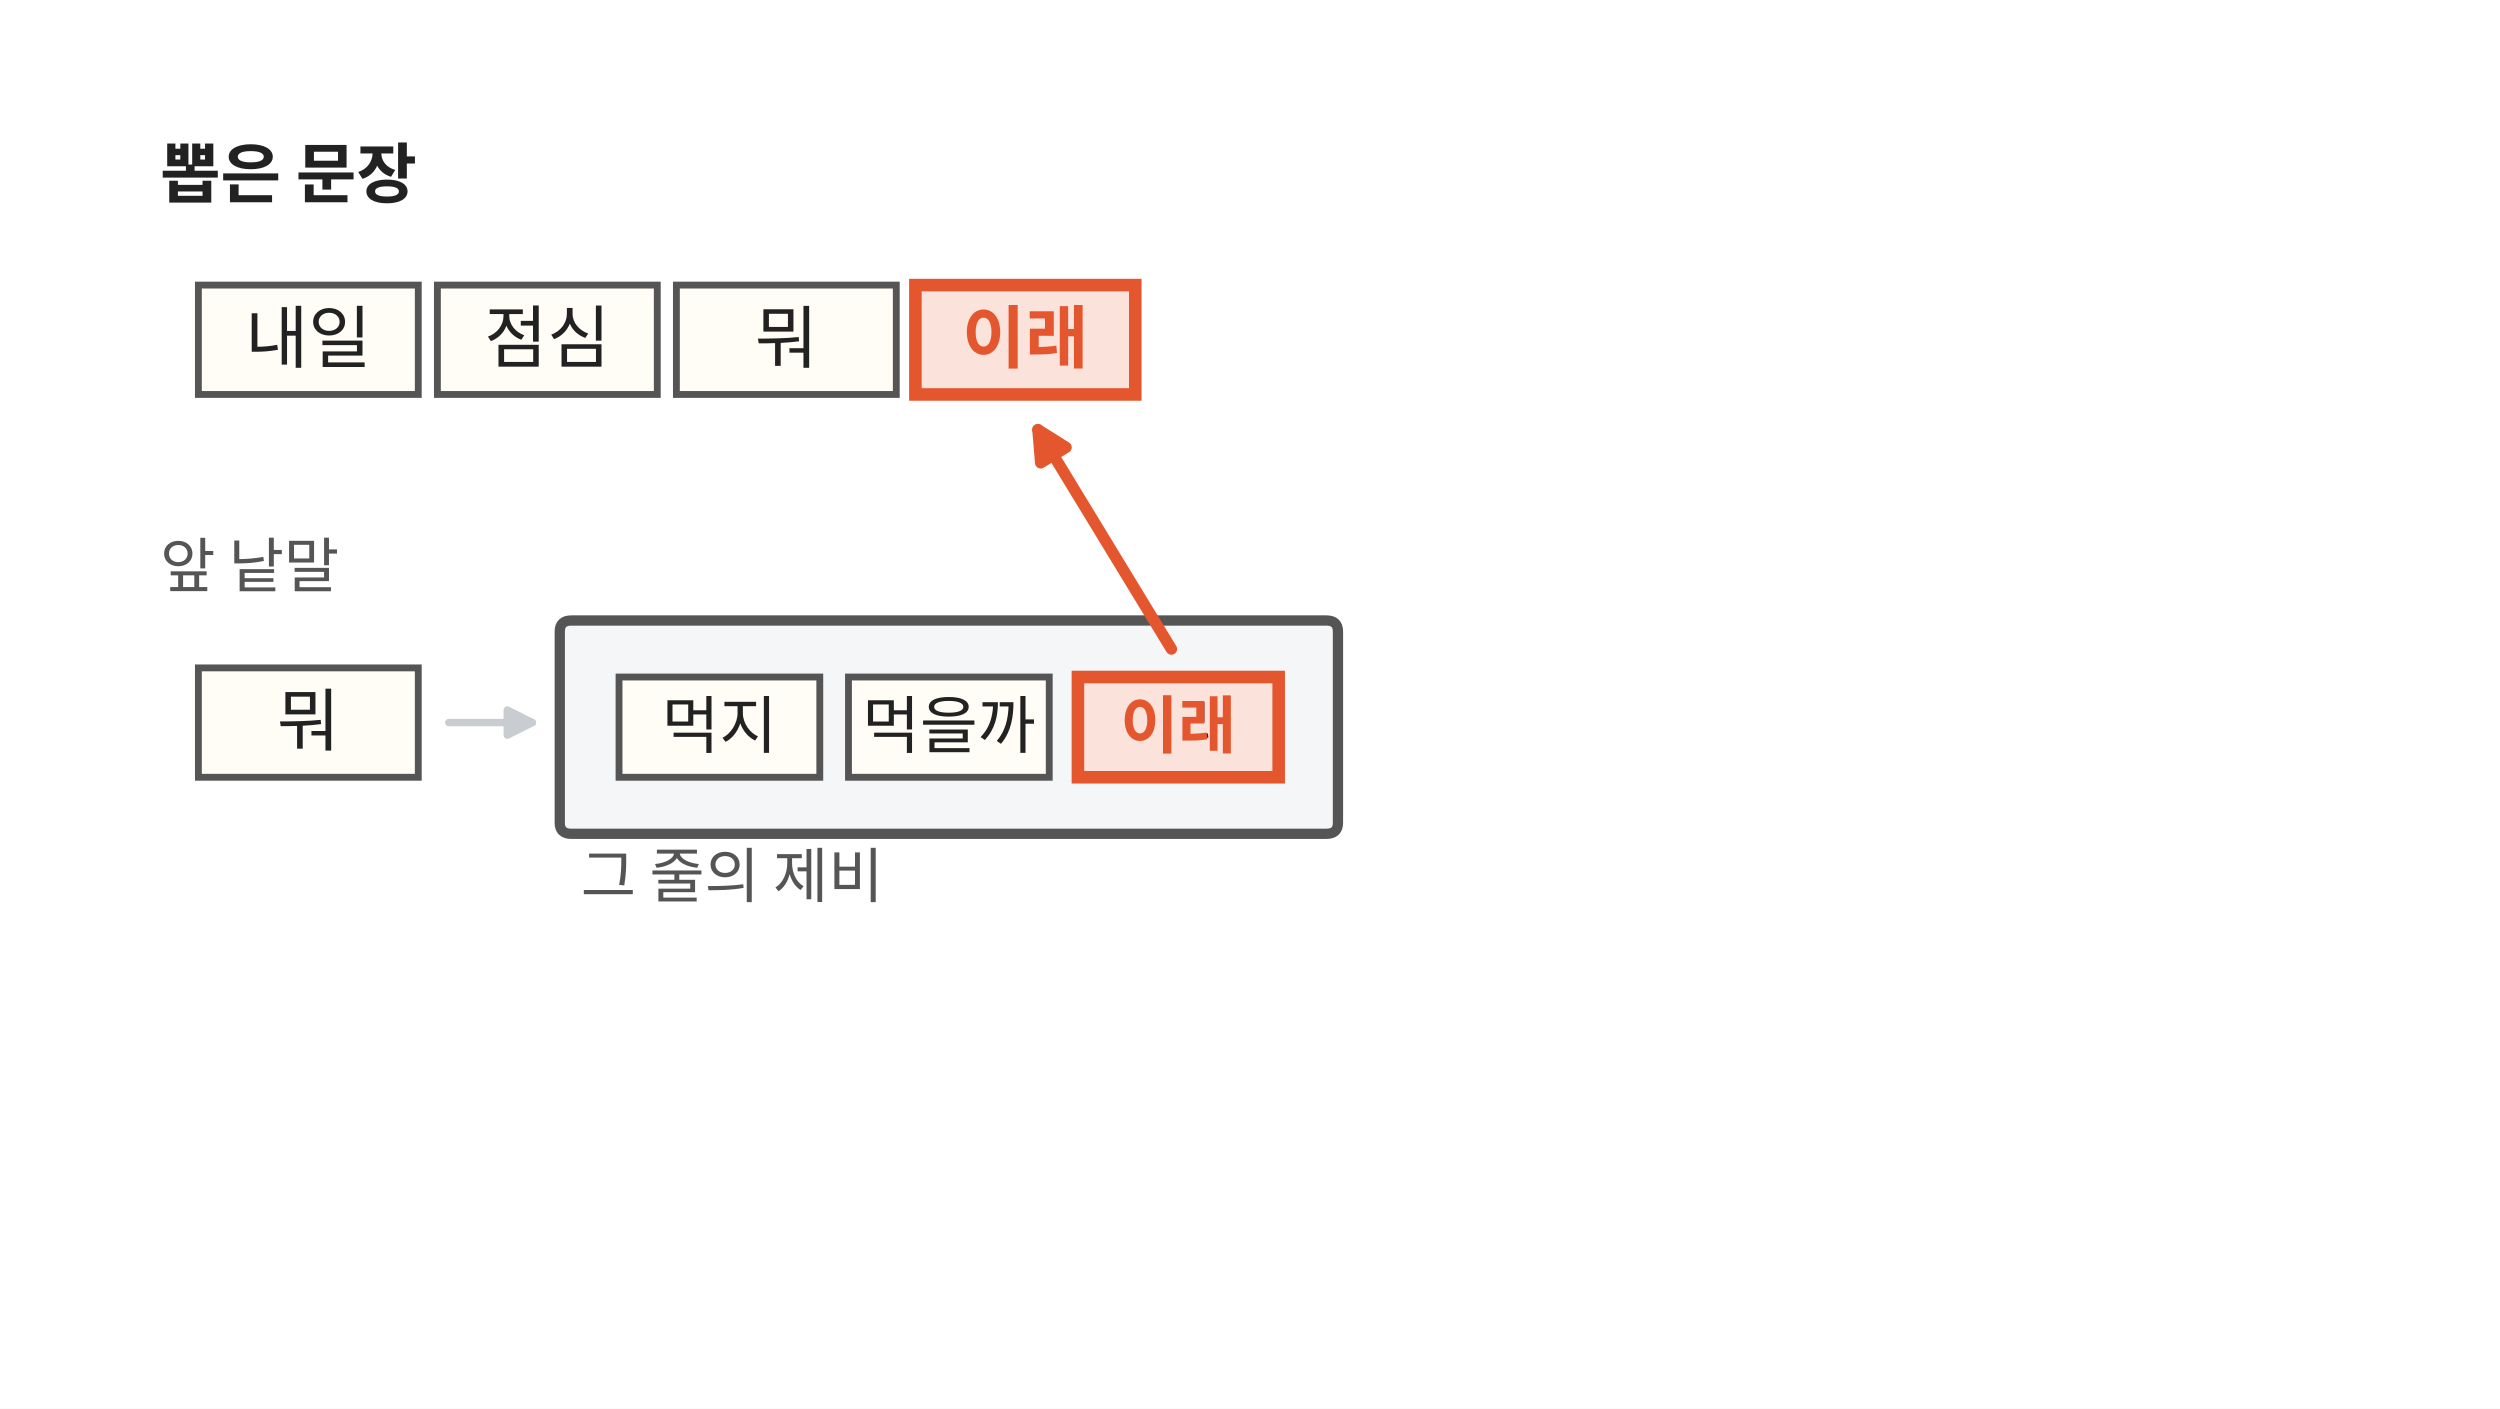
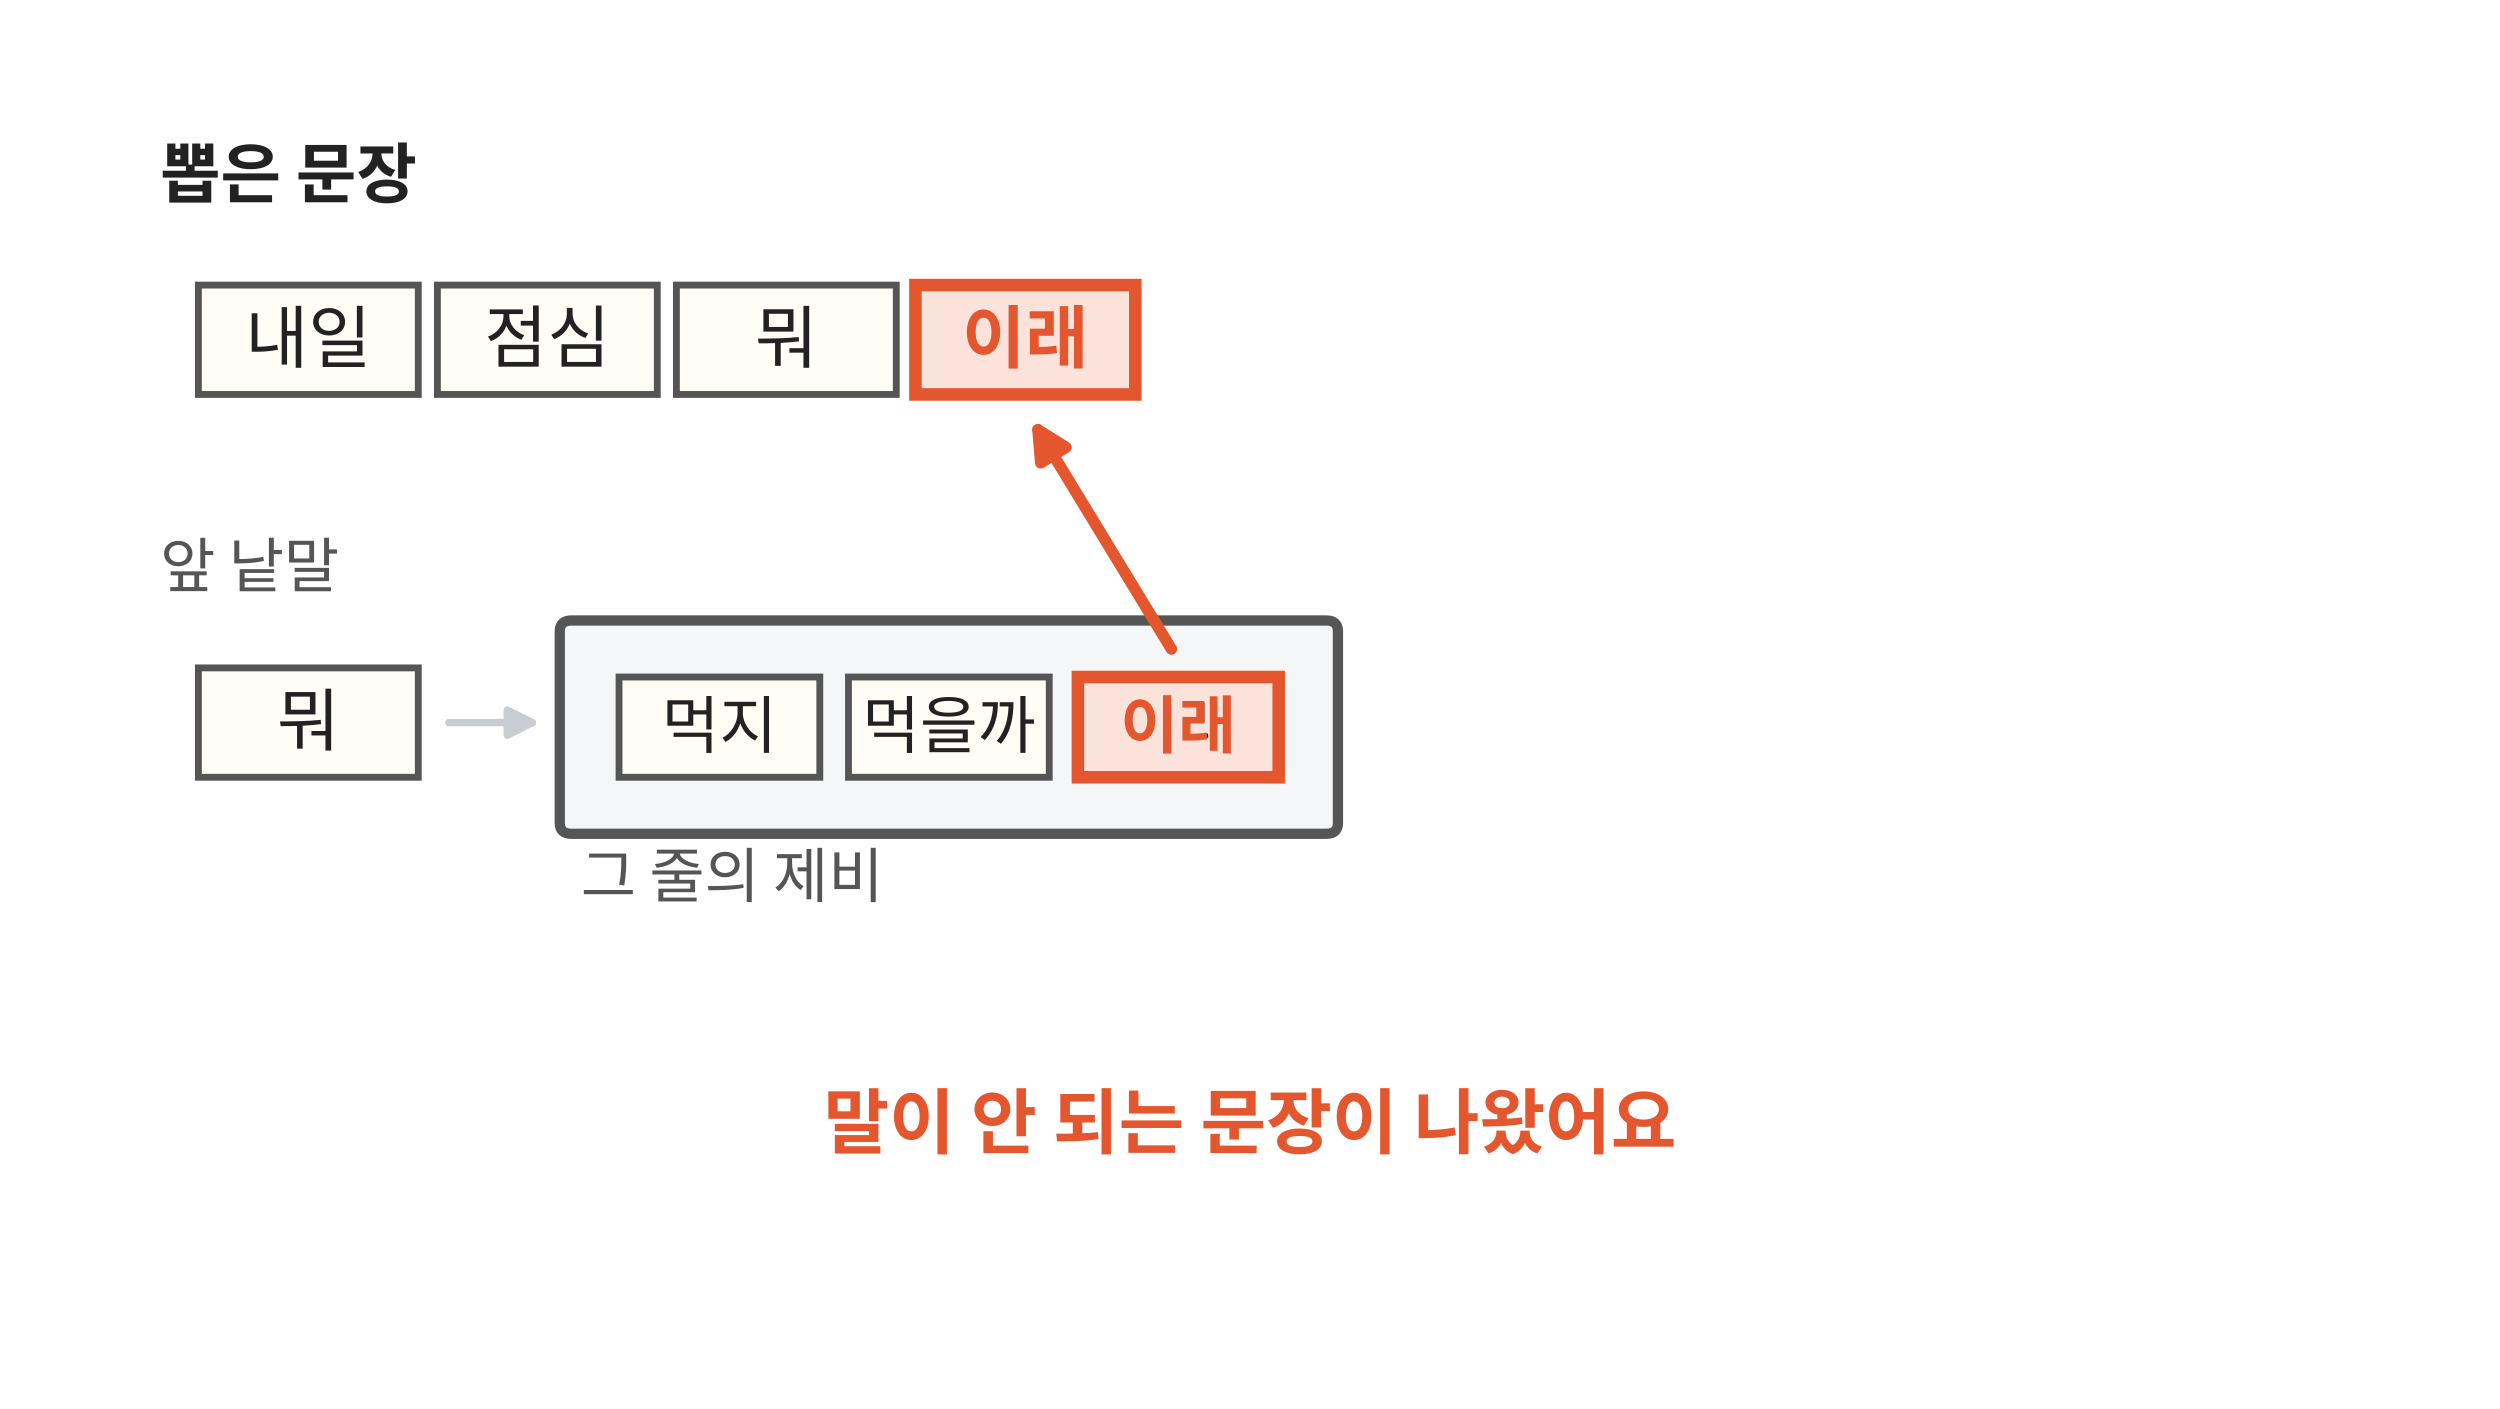
<svg xmlns="http://www.w3.org/2000/svg" width="437.76pt" height="246.672pt" viewBox="0 0 437.76 246.672" version="1.1">
  <defs>
    <style type="text/css">*{stroke-linejoin: round; stroke-linecap: butt}</style>
  </defs>
  <g id="figure_1">
    <g id="patch_1">
      <path d="M 0 246.672  L 437.76 246.672  L 437.76 0  L 0 0  z " style="fill: #ffffff" />
    </g>
    <g id="axes_1">
      <g id="patch_2">
-         <path d="M 18 228.672  L 419.76 228.672  L 419.76 18  L 18 18  L 18 228.672  z " clip-path="url(#p97d85a1f52)" style="fill: none" />
+         <path d="M 18 228.672  L 419.76 228.672  L 419.76 18  L 18 18  L 18 228.672  z " clip-path="url(#pb53a95d3e0)" style="fill: none" />
      </g>
      <g id="patch_3">
-         <path d="M 34.74 69.072  L 73.242 69.072  L 73.242 49.92  L 34.74 49.92  z " clip-path="url(#p97d85a1f52)" style="fill: #fffdf5; stroke: #555555; stroke-width: 1.2; stroke-linejoin: miter" />
+         <path d="M 34.74 69.072  L 73.242 69.072  L 73.242 49.92  L 34.74 49.92  z " clip-path="url(#pb53a95d3e0)" style="fill: #fffdf5; stroke: #555555; stroke-width: 1.2; stroke-linejoin: miter" />
      </g>
      <g id="patch_4">
-         <path d="M 76.59 69.072  L 115.092 69.072  L 115.092 49.92  L 76.59 49.92  z " clip-path="url(#p97d85a1f52)" style="fill: #fffdf5; stroke: #555555; stroke-width: 1.2; stroke-linejoin: miter" />
+         <path d="M 76.59 69.072  L 115.092 69.072  L 115.092 49.92  L 76.59 49.92  z " clip-path="url(#pb53a95d3e0)" style="fill: #fffdf5; stroke: #555555; stroke-width: 1.2; stroke-linejoin: miter" />
      </g>
      <g id="patch_5">
-         <path d="M 118.44 69.072  L 156.942 69.072  L 156.942 49.92  L 118.44 49.92  z " clip-path="url(#p97d85a1f52)" style="fill: #fffdf5; stroke: #555555; stroke-width: 1.2; stroke-linejoin: miter" />
+         <path d="M 118.44 69.072  L 156.942 69.072  L 156.942 49.92  L 118.44 49.92  z " clip-path="url(#pb53a95d3e0)" style="fill: #fffdf5; stroke: #555555; stroke-width: 1.2; stroke-linejoin: miter" />
      </g>
      <g id="patch_6">
-         <path d="M 160.29 69.072  L 198.792 69.072  L 198.792 49.92  L 160.29 49.92  z " clip-path="url(#p97d85a1f52)" style="fill: #fbe3dc; stroke: #e4572e; stroke-width: 2.2; stroke-linejoin: miter" />
+         <path d="M 160.29 69.072  L 198.792 69.072  L 198.792 49.92  L 160.29 49.92  z " clip-path="url(#pb53a95d3e0)" style="fill: #fbe3dc; stroke: #e4572e; stroke-width: 2.2; stroke-linejoin: miter" />
      </g>
      <g id="patch_7">
-         <path d="M 34.74 136.104  L 73.242 136.104  L 73.242 116.952  L 34.74 116.952  z " clip-path="url(#p97d85a1f52)" style="fill: #fffdf5; stroke: #555555; stroke-width: 1.2; stroke-linejoin: miter" />
+         <path d="M 34.74 136.104  L 73.242 136.104  L 73.242 116.952  L 34.74 116.952  z " clip-path="url(#pb53a95d3e0)" style="fill: #fffdf5; stroke: #555555; stroke-width: 1.2; stroke-linejoin: miter" />
      </g>
      <g id="patch_8">
-         <path d="M 78.586 126.528  Q 86.632 126.528 93.224 126.528  " clip-path="url(#p97d85a1f52)" style="fill: none; stroke: #c9ccd1; stroke-width: 1.3; stroke-linecap: round" />
-         <path d="M 88.824 124.328  L 93.224 126.528  L 88.824 128.728  z " clip-path="url(#p97d85a1f52)" style="fill: #c9ccd1; stroke: #c9ccd1; stroke-width: 1.3; stroke-linecap: round" />
+         <path d="M 78.586 126.528  Q 86.632 126.528 93.224 126.528  " clip-path="url(#pb53a95d3e0)" style="fill: none; stroke: #c9ccd1; stroke-width: 1.3; stroke-linecap: round" />
+         <path d="M 88.824 124.328  L 93.224 126.528  L 88.824 128.728  z " clip-path="url(#pb53a95d3e0)" style="fill: #c9ccd1; stroke: #c9ccd1; stroke-width: 1.3; stroke-linecap: round" />
      </g>
      <g id="patch_9">
-         <path d="M 100.026 145.999  L 232.272 145.999  Q 234.281 145.999 234.281 144.084  L 234.281 110.568  Q 234.281 108.653 232.272 108.653  L 100.026 108.653  Q 98.017 108.653 98.017 110.568  L 98.017 144.084  Q 98.017 145.999 100.026 145.999  z " clip-path="url(#p97d85a1f52)" style="fill: #f4f6f8; stroke: #555555; stroke-width: 1.8; stroke-linejoin: miter" />
+         <path d="M 100.026 145.999  L 232.272 145.999  Q 234.281 145.999 234.281 144.084  L 234.281 110.568  Q 234.281 108.653 232.272 108.653  L 100.026 108.653  Q 98.017 108.653 98.017 110.568  L 98.017 144.084  Q 98.017 145.999 100.026 145.999  z " clip-path="url(#pb53a95d3e0)" style="fill: #f4f6f8; stroke: #555555; stroke-width: 1.8; stroke-linejoin: miter" />
      </g>
      <g id="patch_10">
-         <path d="M 108.396 136.104  L 143.55 136.104  L 143.55 118.548  L 108.396 118.548  z " clip-path="url(#p97d85a1f52)" style="fill: #fffdf5; stroke: #555555; stroke-width: 1.2; stroke-linejoin: miter" />
+         <path d="M 108.396 136.104  L 143.55 136.104  L 143.55 118.548  L 108.396 118.548  z " clip-path="url(#pb53a95d3e0)" style="fill: #fffdf5; stroke: #555555; stroke-width: 1.2; stroke-linejoin: miter" />
      </g>
      <g id="patch_11">
-         <path d="M 148.572 136.104  L 183.726 136.104  L 183.726 118.548  L 148.572 118.548  z " clip-path="url(#p97d85a1f52)" style="fill: #fffdf5; stroke: #555555; stroke-width: 1.2; stroke-linejoin: miter" />
+         <path d="M 148.572 136.104  L 183.726 136.104  L 183.726 118.548  L 148.572 118.548  z " clip-path="url(#pb53a95d3e0)" style="fill: #fffdf5; stroke: #555555; stroke-width: 1.2; stroke-linejoin: miter" />
      </g>
      <g id="patch_12">
-         <path d="M 188.748 136.104  L 223.902 136.104  L 223.902 118.548  L 188.748 118.548  z " clip-path="url(#p97d85a1f52)" style="fill: #fffdf5; stroke: #555555; stroke-width: 1.2; stroke-linejoin: miter" />
+         <path d="M 188.748 136.104  L 223.902 136.104  L 223.902 118.548  L 188.748 118.548  z " clip-path="url(#pb53a95d3e0)" style="fill: #fffdf5; stroke: #555555; stroke-width: 1.2; stroke-linejoin: miter" />
      </g>
      <g id="patch_13">
-         <path d="M 188.748 136.104  L 223.902 136.104  L 223.902 118.548  L 188.748 118.548  z " clip-path="url(#p97d85a1f52)" style="fill: #fbe3dc; stroke: #e4572e; stroke-width: 2.2; stroke-linejoin: miter" />
+         <path d="M 188.748 136.104  L 223.902 136.104  L 223.902 118.548  L 188.748 118.548  z " clip-path="url(#pb53a95d3e0)" style="fill: #fbe3dc; stroke: #e4572e; stroke-width: 2.2; stroke-linejoin: miter" />
      </g>
      <g id="patch_14">
-         <path d="M 205.116 113.645  Q 192.849 93.491 181.745 75.246  " clip-path="url(#p97d85a1f52)" style="fill: none; stroke: #e4572e; stroke-width: 2; stroke-linecap: round" />
-         <path d="M 182.227 81.04  L 181.745 75.246  L 186.669 78.336  z " clip-path="url(#p97d85a1f52)" style="fill: #e4572e; stroke: #e4572e; stroke-width: 2; stroke-linecap: round" />
+         <path d="M 205.116 113.645  Q 192.849 93.491 181.745 75.246  " clip-path="url(#pb53a95d3e0)" style="fill: none; stroke: #e4572e; stroke-width: 2; stroke-linecap: round" />
+         <path d="M 182.227 81.04  L 181.745 75.246  L 186.669 78.336  z " clip-path="url(#pb53a95d3e0)" style="fill: #e4572e; stroke: #e4572e; stroke-width: 2; stroke-linecap: round" />
      </g>
      <g id="text_1">
        <text style="fill: #222222; font: 700 11.5px 'Apple SD Gothic Neo', 'Noto Sans KR', 'Malgun Gothic', 'DejaVu Sans', 'Bitstream Vera Sans', 'Computer Modern Sans Serif', 'Lucida Grande', 'Verdana', 'Geneva', 'Lucid', 'Arial', 'Helvetica', 'Avant Garde', sans-serif; text-anchor: start" x="28.044" y="34.57" transform="rotate(-0 28.044 34.57019)">뽑은 문장</text>
      </g>
      <g id="text_2">
        <text style="fill: #222222; font: 12px 'Apple SD Gothic Neo', 'Noto Sans KR', 'Malgun Gothic', 'DejaVu Sans', 'Bitstream Vera Sans', 'Computer Modern Sans Serif', 'Lucida Grande', 'Verdana', 'Geneva', 'Lucid', 'Arial', 'Helvetica', 'Avant Garde', sans-serif; text-anchor: middle" x="53.991" y="63.469" transform="rotate(-0 53.991 63.46912)">내일</text>
      </g>
      <g id="text_3">
        <text style="fill: #222222; font: 12px 'Apple SD Gothic Neo', 'Noto Sans KR', 'Malgun Gothic', 'DejaVu Sans', 'Bitstream Vera Sans', 'Computer Modern Sans Serif', 'Lucida Grande', 'Verdana', 'Geneva', 'Lucid', 'Arial', 'Helvetica', 'Avant Garde', sans-serif; text-anchor: middle" x="95.841" y="63.408" transform="rotate(-0 95.841 63.40819)">점심</text>
      </g>
      <g id="text_4">
        <text style="fill: #222222; font: 12px 'Apple SD Gothic Neo', 'Noto Sans KR', 'Malgun Gothic', 'DejaVu Sans', 'Bitstream Vera Sans', 'Computer Modern Sans Serif', 'Lucida Grande', 'Verdana', 'Geneva', 'Lucid', 'Arial', 'Helvetica', 'Avant Garde', sans-serif; text-anchor: middle" x="137.691" y="63.469" transform="rotate(-0 137.691 63.46912)">뭐</text>
      </g>
      <g id="text_5">
        <text style="fill: #e4572e; font: 700 12px 'Apple SD Gothic Neo', 'Noto Sans KR', 'Malgun Gothic', 'DejaVu Sans', 'Bitstream Vera Sans', 'Computer Modern Sans Serif', 'Lucida Grande', 'Verdana', 'Geneva', 'Lucid', 'Arial', 'Helvetica', 'Avant Garde', sans-serif; text-anchor: middle" x="179.541" y="63.469" transform="rotate(-0 179.541 63.46912)">이래</text>
      </g>
      <g id="text_6">
        <text style="fill: #555555; font: 10.5px 'Apple SD Gothic Neo', 'Noto Sans KR', 'Malgun Gothic', 'DejaVu Sans', 'Bitstream Vera Sans', 'Computer Modern Sans Serif', 'Lucida Grande', 'Verdana', 'Geneva', 'Lucid', 'Arial', 'Helvetica', 'Avant Garde', sans-serif; text-anchor: start" x="28.044" y="102.841" transform="rotate(-0 28.044 102.8413)">앞 낱말</text>
      </g>
      <g id="text_7">
        <text style="fill: #222222; font: 12px 'Apple SD Gothic Neo', 'Noto Sans KR', 'Malgun Gothic', 'DejaVu Sans', 'Bitstream Vera Sans', 'Computer Modern Sans Serif', 'Lucida Grande', 'Verdana', 'Geneva', 'Lucid', 'Arial', 'Helvetica', 'Avant Garde', sans-serif; text-anchor: middle" x="53.991" y="130.501" transform="rotate(-0 53.991 130.5011)">뭐</text>
      </g>
      <g id="text_8">
        <text style="fill: #555555; font: 10.5px 'Apple SD Gothic Neo', 'Noto Sans KR', 'Malgun Gothic', 'DejaVu Sans', 'Bitstream Vera Sans', 'Computer Modern Sans Serif', 'Lucida Grande', 'Verdana', 'Geneva', 'Lucid', 'Arial', 'Helvetica', 'Avant Garde', sans-serif; text-anchor: start" x="101.7" y="157.136" transform="rotate(-0 101.7 157.1365)">그 줄의 제비</text>
      </g>
      <g id="text_9">
        <text style="fill: #222222; font: 11px 'Apple SD Gothic Neo', 'Noto Sans KR', 'Malgun Gothic', 'DejaVu Sans', 'Bitstream Vera Sans', 'Computer Modern Sans Serif', 'Lucida Grande', 'Verdana', 'Geneva', 'Lucid', 'Arial', 'Helvetica', 'Avant Garde', sans-serif; text-anchor: middle" x="125.973" y="130.968" transform="rotate(-0 125.973 130.968)">먹지</text>
      </g>
      <g id="text_10">
        <text style="fill: #222222; font: 11px 'Apple SD Gothic Neo', 'Noto Sans KR', 'Malgun Gothic', 'DejaVu Sans', 'Bitstream Vera Sans', 'Computer Modern Sans Serif', 'Lucida Grande', 'Verdana', 'Geneva', 'Lucid', 'Arial', 'Helvetica', 'Avant Garde', sans-serif; text-anchor: middle" x="166.149" y="130.968" transform="rotate(-0 166.149 130.968)">먹을까</text>
      </g>
      <g id="text_11">
        <text style="fill: #222222; font: 11px 'Apple SD Gothic Neo', 'Noto Sans KR', 'Malgun Gothic', 'DejaVu Sans', 'Bitstream Vera Sans', 'Computer Modern Sans Serif', 'Lucida Grande', 'Verdana', 'Geneva', 'Lucid', 'Arial', 'Helvetica', 'Avant Garde', sans-serif; text-anchor: middle" x="206.325" y="130.968" transform="rotate(-0 206.325 130.968)">이래</text>
      </g>
      <g id="text_12">
        <text style="fill: #e4572e; font: 700 11px 'Apple SD Gothic Neo', 'Noto Sans KR', 'Malgun Gothic', 'DejaVu Sans', 'Bitstream Vera Sans', 'Computer Modern Sans Serif', 'Lucida Grande', 'Verdana', 'Geneva', 'Lucid', 'Arial', 'Helvetica', 'Avant Garde', sans-serif; text-anchor: middle" x="206.325" y="130.968" transform="rotate(-0 206.325 130.968)">이래</text>
      </g>
+       <g id="text_13">
+         <text style="fill: #e4572e; font: 700 12.5px 'Apple SD Gothic Neo', 'Noto Sans KR', 'Malgun Gothic', 'DejaVu Sans', 'Bitstream Vera Sans', 'Computer Modern Sans Serif', 'Lucida Grande', 'Verdana', 'Geneva', 'Lucid', 'Arial', 'Helvetica', 'Avant Garde', sans-serif; text-anchor: middle" x="218.88" y="201.016" transform="rotate(-0 218.88 201.0157)">말이 안 되는 문장이 나왔어요</text>
+       </g>
    </g>
  </g>
  <defs>
-     <clipPath id="p97d85a1f52">
+     <clipPath id="pb53a95d3e0">
      <rect x="18" y="18" width="401.76" height="210.672" />
    </clipPath>
  </defs>
</svg>
